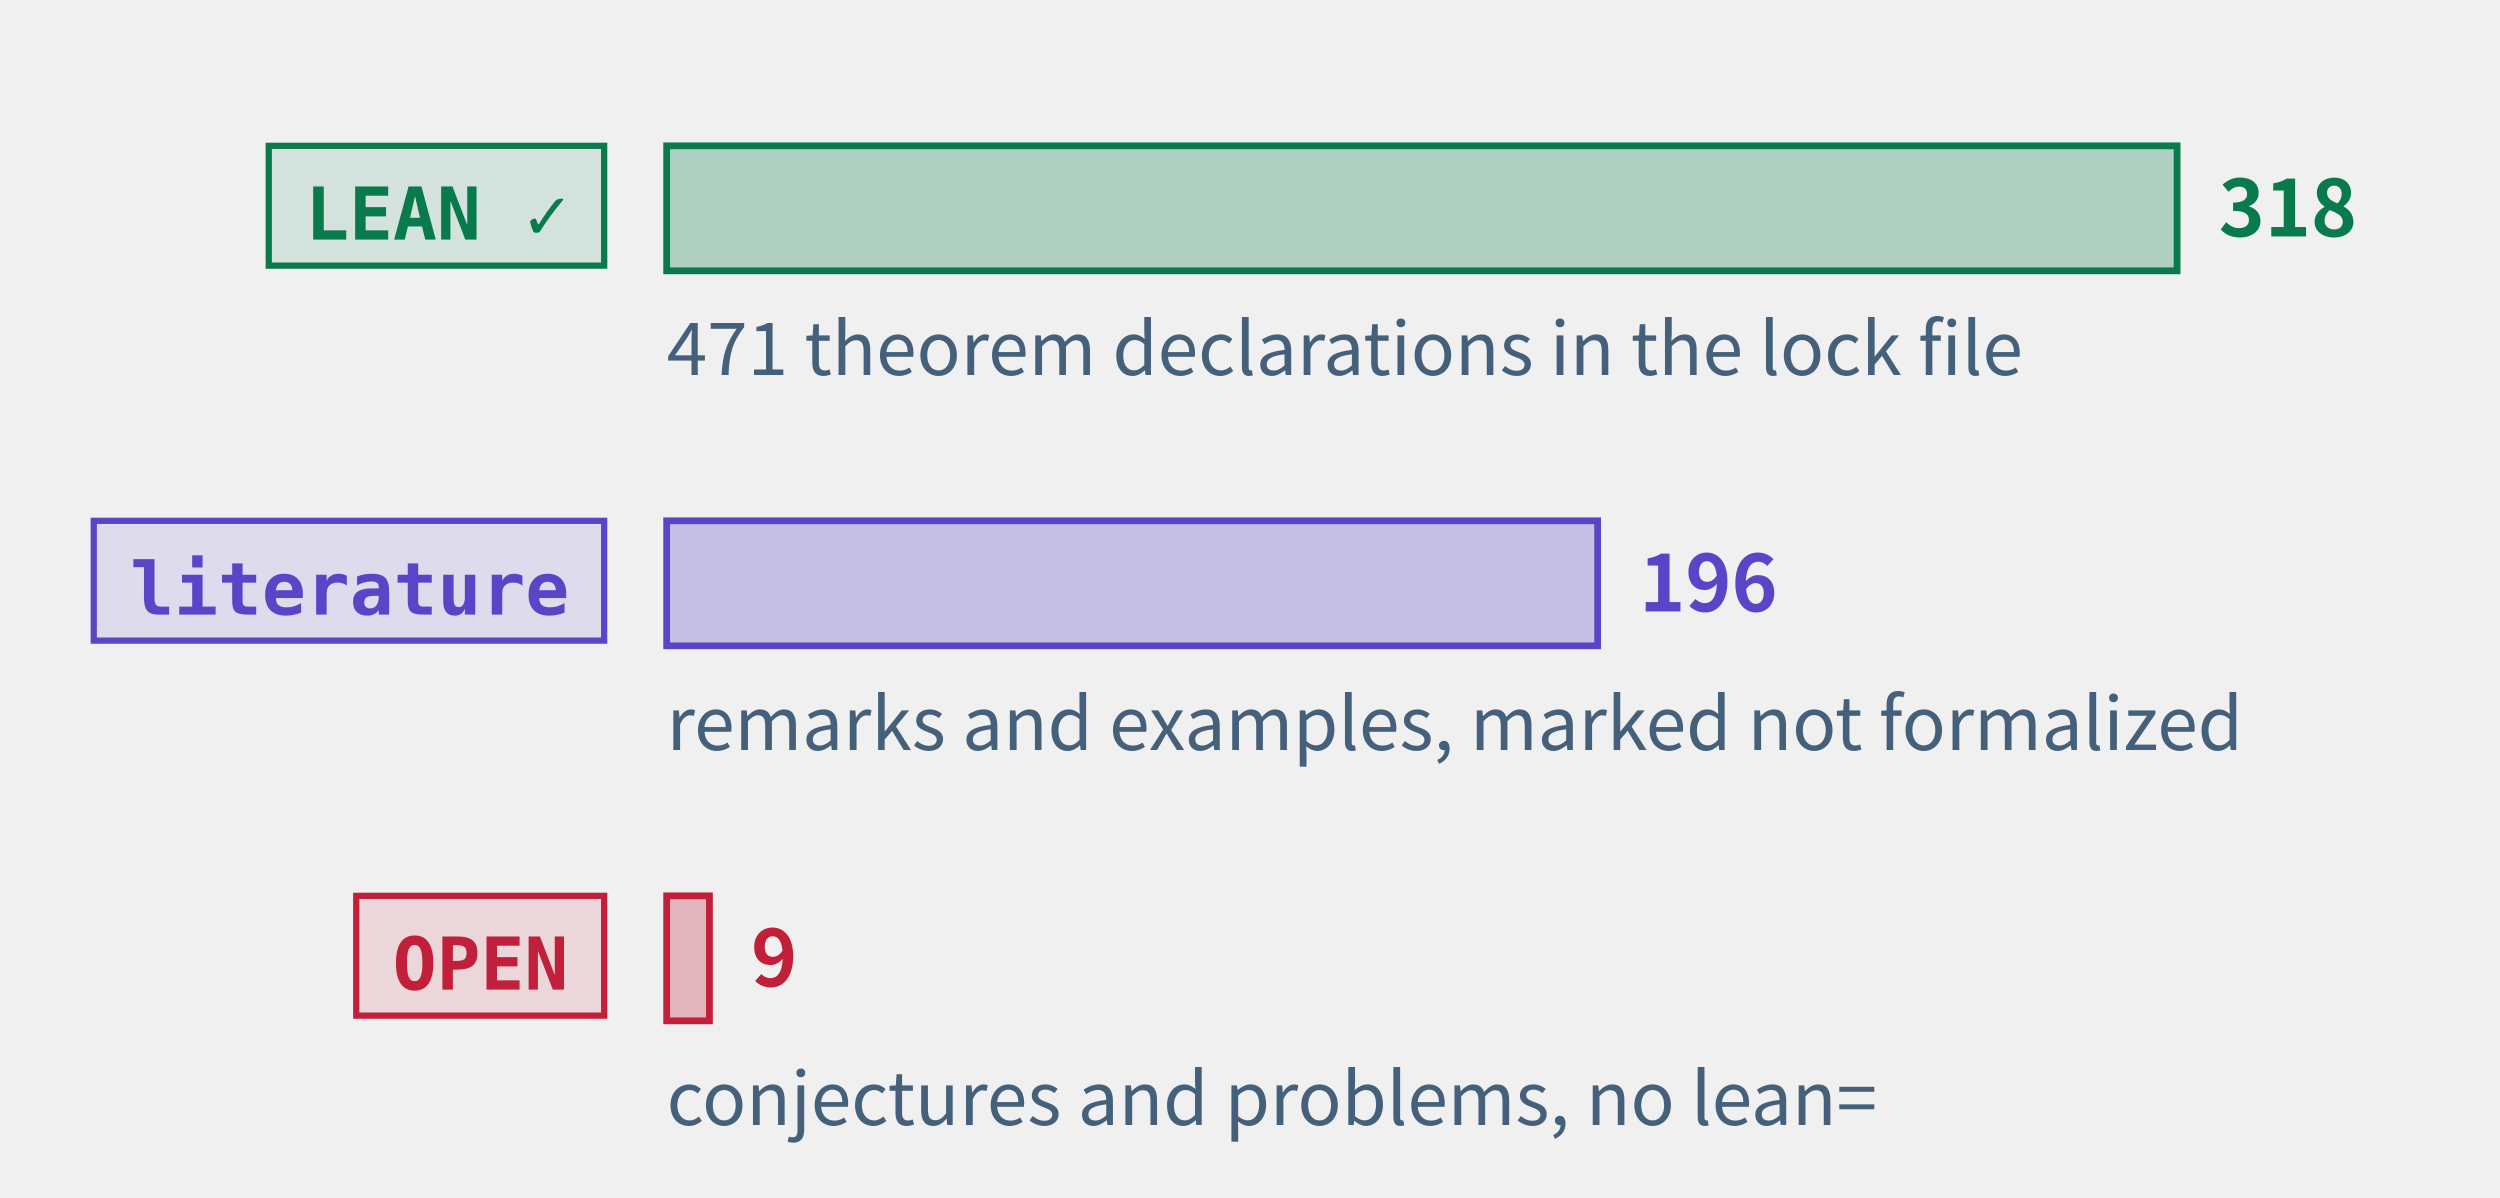
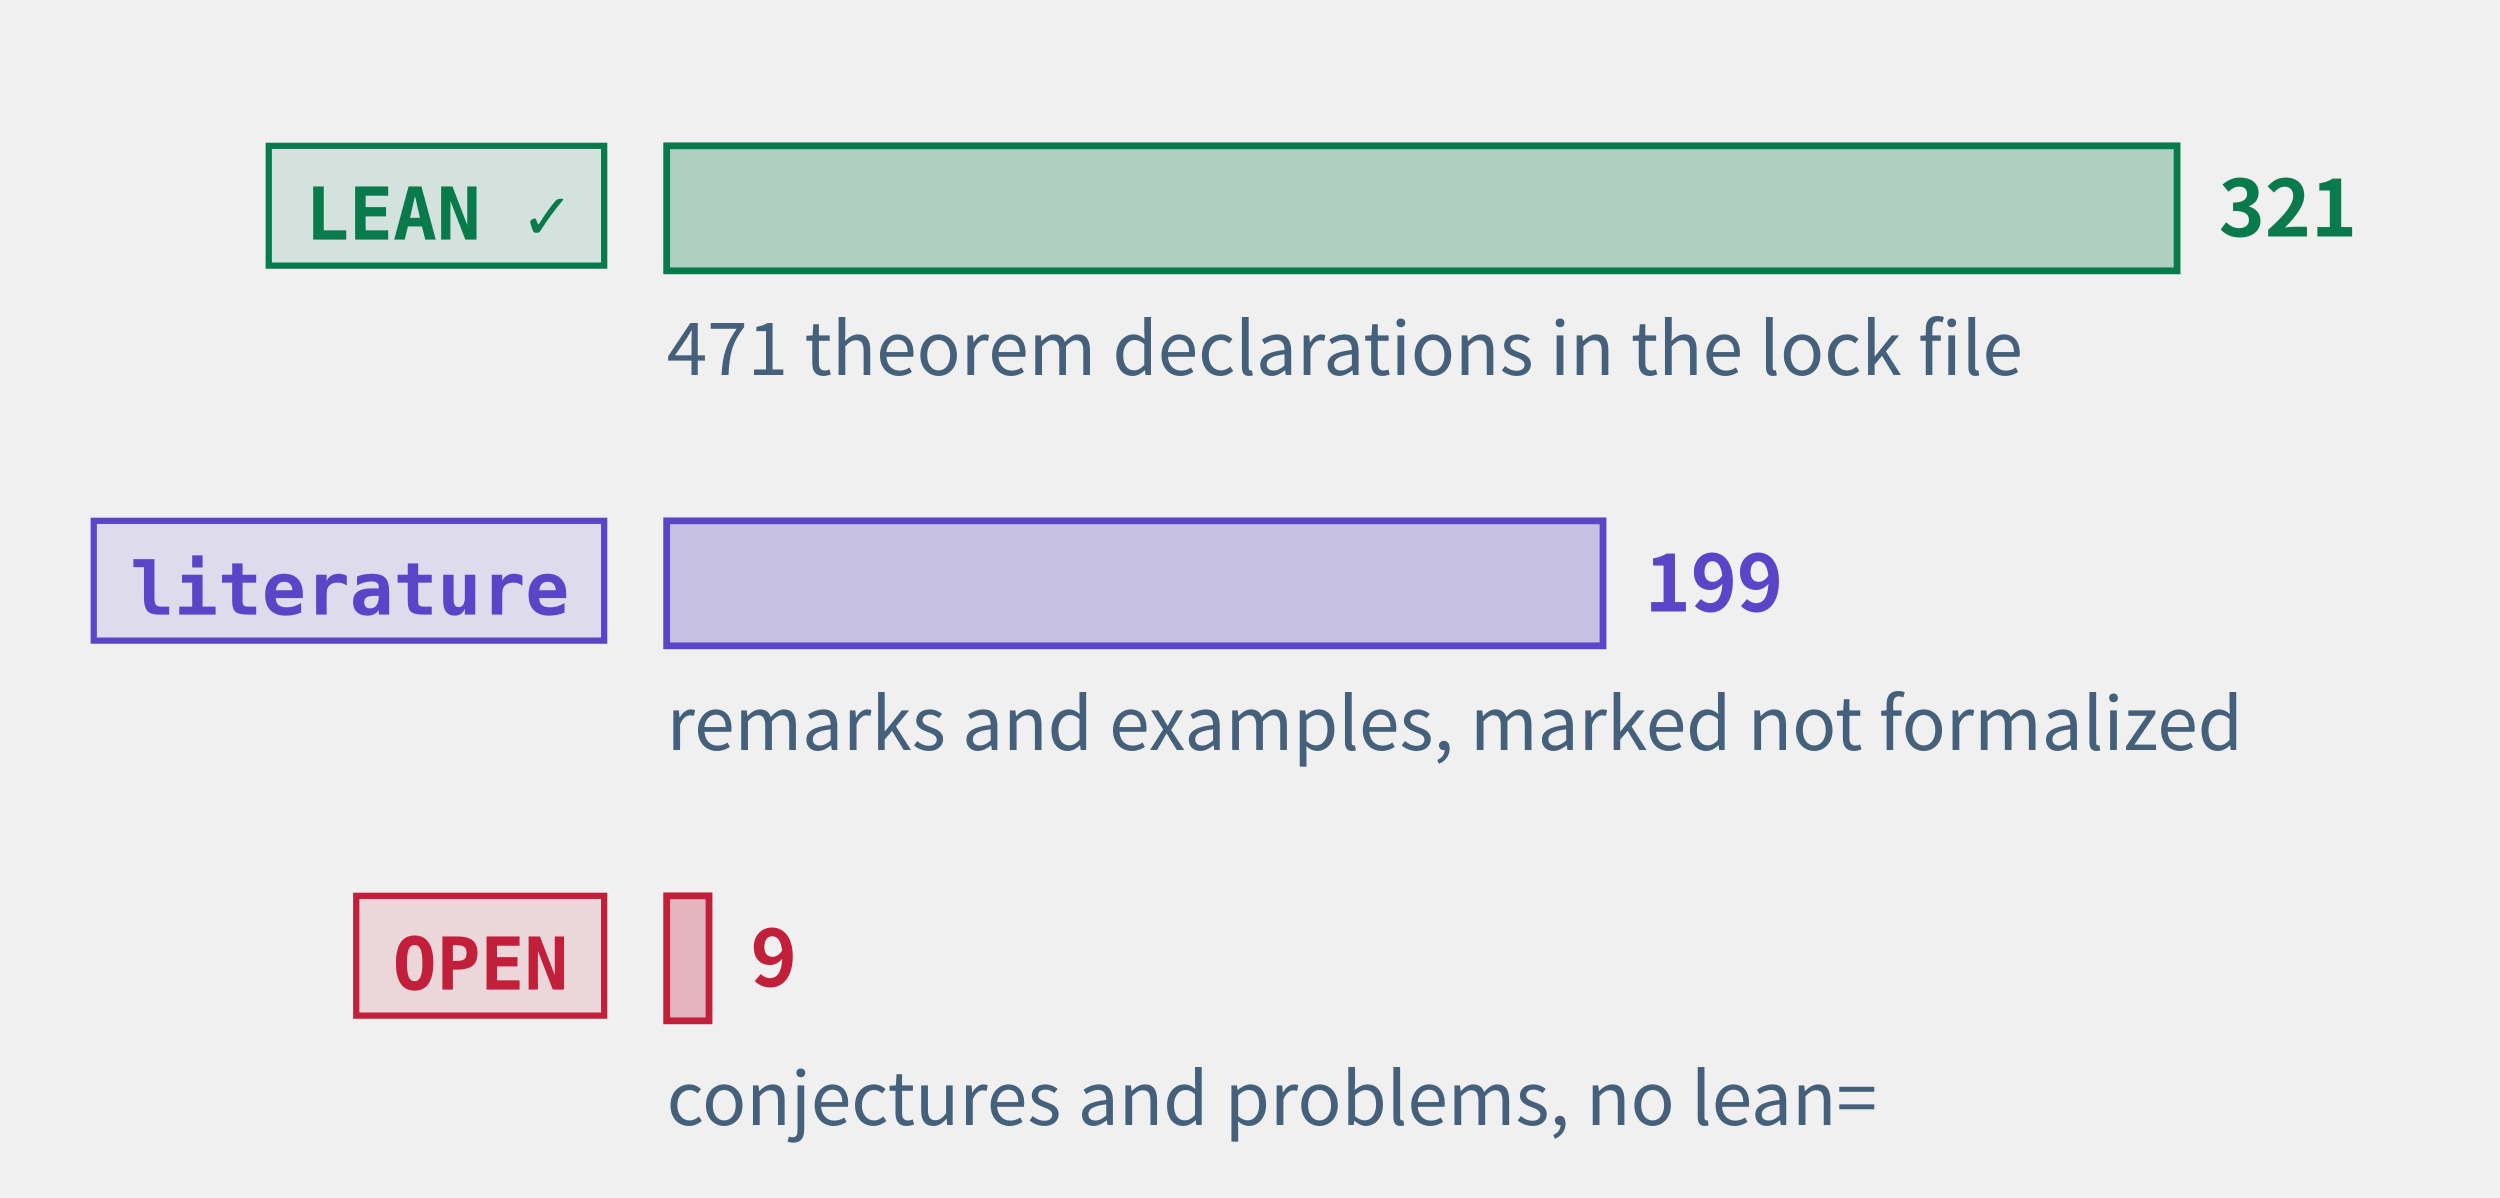
<svg xmlns="http://www.w3.org/2000/svg" class="tr-fig" data-tr-fig="prelude-three-tiers" data-lang="en" viewBox="0 0 480 230" width="480" height="230" font-family="'Noto Sans SC', 'Noto Sans CJK SC', 'Source Sans 3', 'PingFang SC', 'Microsoft YaHei', system-ui, sans-serif" role="img" aria-label="Three bars, each with a tag. The top bar is green, tagged LEAN ✓: the theorems, lemmas, propositions and corollaries with a Lean reference, the longest. The middle bar is violet, tagged “literature”: the remarks and examples marked as literature results. The bottom bar is red, tagged OPEN: the open conjectures and problems, very short. Each bar ends in its count; under the green bar a note gives the number of theorem declarations in the lock file.">
  <style>.ts-ink{stroke:#0b1622}.tf-ink{fill:#0b1622}.ts-dim{stroke:#45607a}.tf-dim{fill:#45607a}.ts-faint{stroke:#9db3c4}.tf-faint{fill:#9db3c4}.ts-edge{stroke:#b9d0dd}.tf-edge{fill:#b9d0dd}.ts-hot{stroke:#5f9bb5}.tf-hot{fill:#5f9bb5}.ts-bg{stroke:#ffffff}.tf-bg{fill:#ffffff}.ts-panel{stroke:#eef5f9}.tf-panel{fill:#eef5f9}.ts-sheet{stroke:#f7fbfd}.tf-sheet{fill:#f7fbfd}.ts-cyan{stroke:#007c8a}.tf-cyan{fill:#007c8a}.ts-magenta{stroke:#b0128f}.tf-magenta{fill:#b0128f}.ts-amber{stroke:#946200}.tf-amber{fill:#946200}.ts-violet{stroke:#5a45c8}.tf-violet{fill:#5a45c8}.ts-ok{stroke:#087a4c}.tf-ok{fill:#087a4c}.ts-warn{stroke:#c21f3a}.tf-warn{fill:#c21f3a}.ts-blue{stroke:#1d5fd0}.tf-blue{fill:#1d5fd0}.ts-orange{stroke:#b85410}.tf-orange{fill:#b85410}.ts-sigma{stroke:#28405a}.tf-sigma{fill:#28405a}@media (prefers-color-scheme:dark){.ts-ink{stroke:#d4efff}.tf-ink{fill:#d4efff}.ts-dim{stroke:#6f8ea5}.tf-dim{fill:#6f8ea5}.ts-faint{stroke:#34506a}.tf-faint{fill:#34506a}.ts-edge{stroke:#143049}.tf-edge{fill:#143049}.ts-hot{stroke:#1f5d7c}.tf-hot{fill:#1f5d7c}.ts-bg{stroke:#03060c}.tf-bg{fill:#03060c}.ts-panel{stroke:#07101b}.tf-panel{fill:#07101b}.ts-sheet{stroke:#050c16}.tf-sheet{fill:#050c16}.ts-cyan{stroke:#19f0ff}.tf-cyan{fill:#19f0ff}.ts-magenta{stroke:#ff2fd0}.tf-magenta{fill:#ff2fd0}.ts-amber{stroke:#ffc83d}.tf-amber{fill:#ffc83d}.ts-violet{stroke:#9d8cff}.tf-violet{fill:#9d8cff}.ts-ok{stroke:#46ffb2}.tf-ok{fill:#46ffb2}.ts-warn{stroke:#ff5064}.tf-warn{fill:#ff5064}.ts-blue{stroke:#2a7bff}.tf-blue{fill:#2a7bff}.ts-orange{stroke:#ff8a3c}.tf-orange{fill:#ff8a3c}.ts-sigma{stroke:#cfe3ff}.tf-sigma{fill:#cfe3ff}}</style>
  <rect x="51.6" y="28" width="64.4" height="23" class="ts-ok tf-ok" stroke-width="1.2" fill-opacity="0.12" />
  <text class="tf-ok tr-fig-mono" x="58.6" y="46" font-size="14" font-family="'JetBrains Mono', 'DejaVu Sans Mono', ui-monospace, Menlo, Consolas, monospace" font-weight="600">LEAN ✓</text>
  <rect x="128" y="28" width="290" height="24" class="ts-ok tf-ok" stroke-width="1.3" fill-opacity="0.28" />
-   <text class="tf-ok" x="426" y="45.4" font-size="15" font-weight="600">318</text>
+   <text class="tf-ok" x="426" y="45.4" font-size="15" font-weight="600">321</text>
  <rect x="18" y="100" width="98" height="23" class="ts-violet tf-violet" stroke-width="1.2" fill-opacity="0.12" />
  <text class="tf-violet tr-fig-mono" x="25" y="118" font-size="14" font-family="'JetBrains Mono', 'DejaVu Sans Mono', ui-monospace, Menlo, Consolas, monospace" font-weight="600">literature</text>
-   <rect x="128" y="100" width="178.74" height="24" class="ts-violet tf-violet" stroke-width="1.3" fill-opacity="0.28" />
-   <text class="tf-violet" x="314.74" y="117.4" font-size="15" font-weight="600">196</text>
+   <rect x="128" y="100" width="179.78" height="24" class="ts-violet tf-violet" stroke-width="1.3" fill-opacity="0.28" />
+   <text class="tf-violet" x="315.78" y="117.4" font-size="15" font-weight="600">199</text>
  <rect x="68.4" y="172" width="47.6" height="23" class="ts-warn tf-warn" stroke-width="1.2" fill-opacity="0.12" />
  <text class="tf-warn tr-fig-mono" x="75.4" y="190" font-size="14" font-family="'JetBrains Mono', 'DejaVu Sans Mono', ui-monospace, Menlo, Consolas, monospace" font-weight="600">OPEN</text>
-   <rect x="128" y="172" width="8.21" height="24" class="ts-warn tf-warn" stroke-width="1.3" fill-opacity="0.28" />
-   <text class="tf-warn" x="144.21" y="189.4" font-size="15" font-weight="600">9</text>
+   <rect x="128" y="172" width="8.13" height="24" class="ts-warn tf-warn" stroke-width="1.3" fill-opacity="0.28" />
+   <text class="tf-warn" x="144.13" y="189.4" font-size="15" font-weight="600">9</text>
  <text class="tf-dim" x="128" y="72" font-size="14">471 theorem declarations in the lock file</text>
  <text class="tf-dim" x="128" y="144" font-size="14">remarks and examples, marked not formalized</text>
  <text class="tf-dim" x="128" y="216" font-size="14">conjectures and problems, no lean=</text>
</svg>
